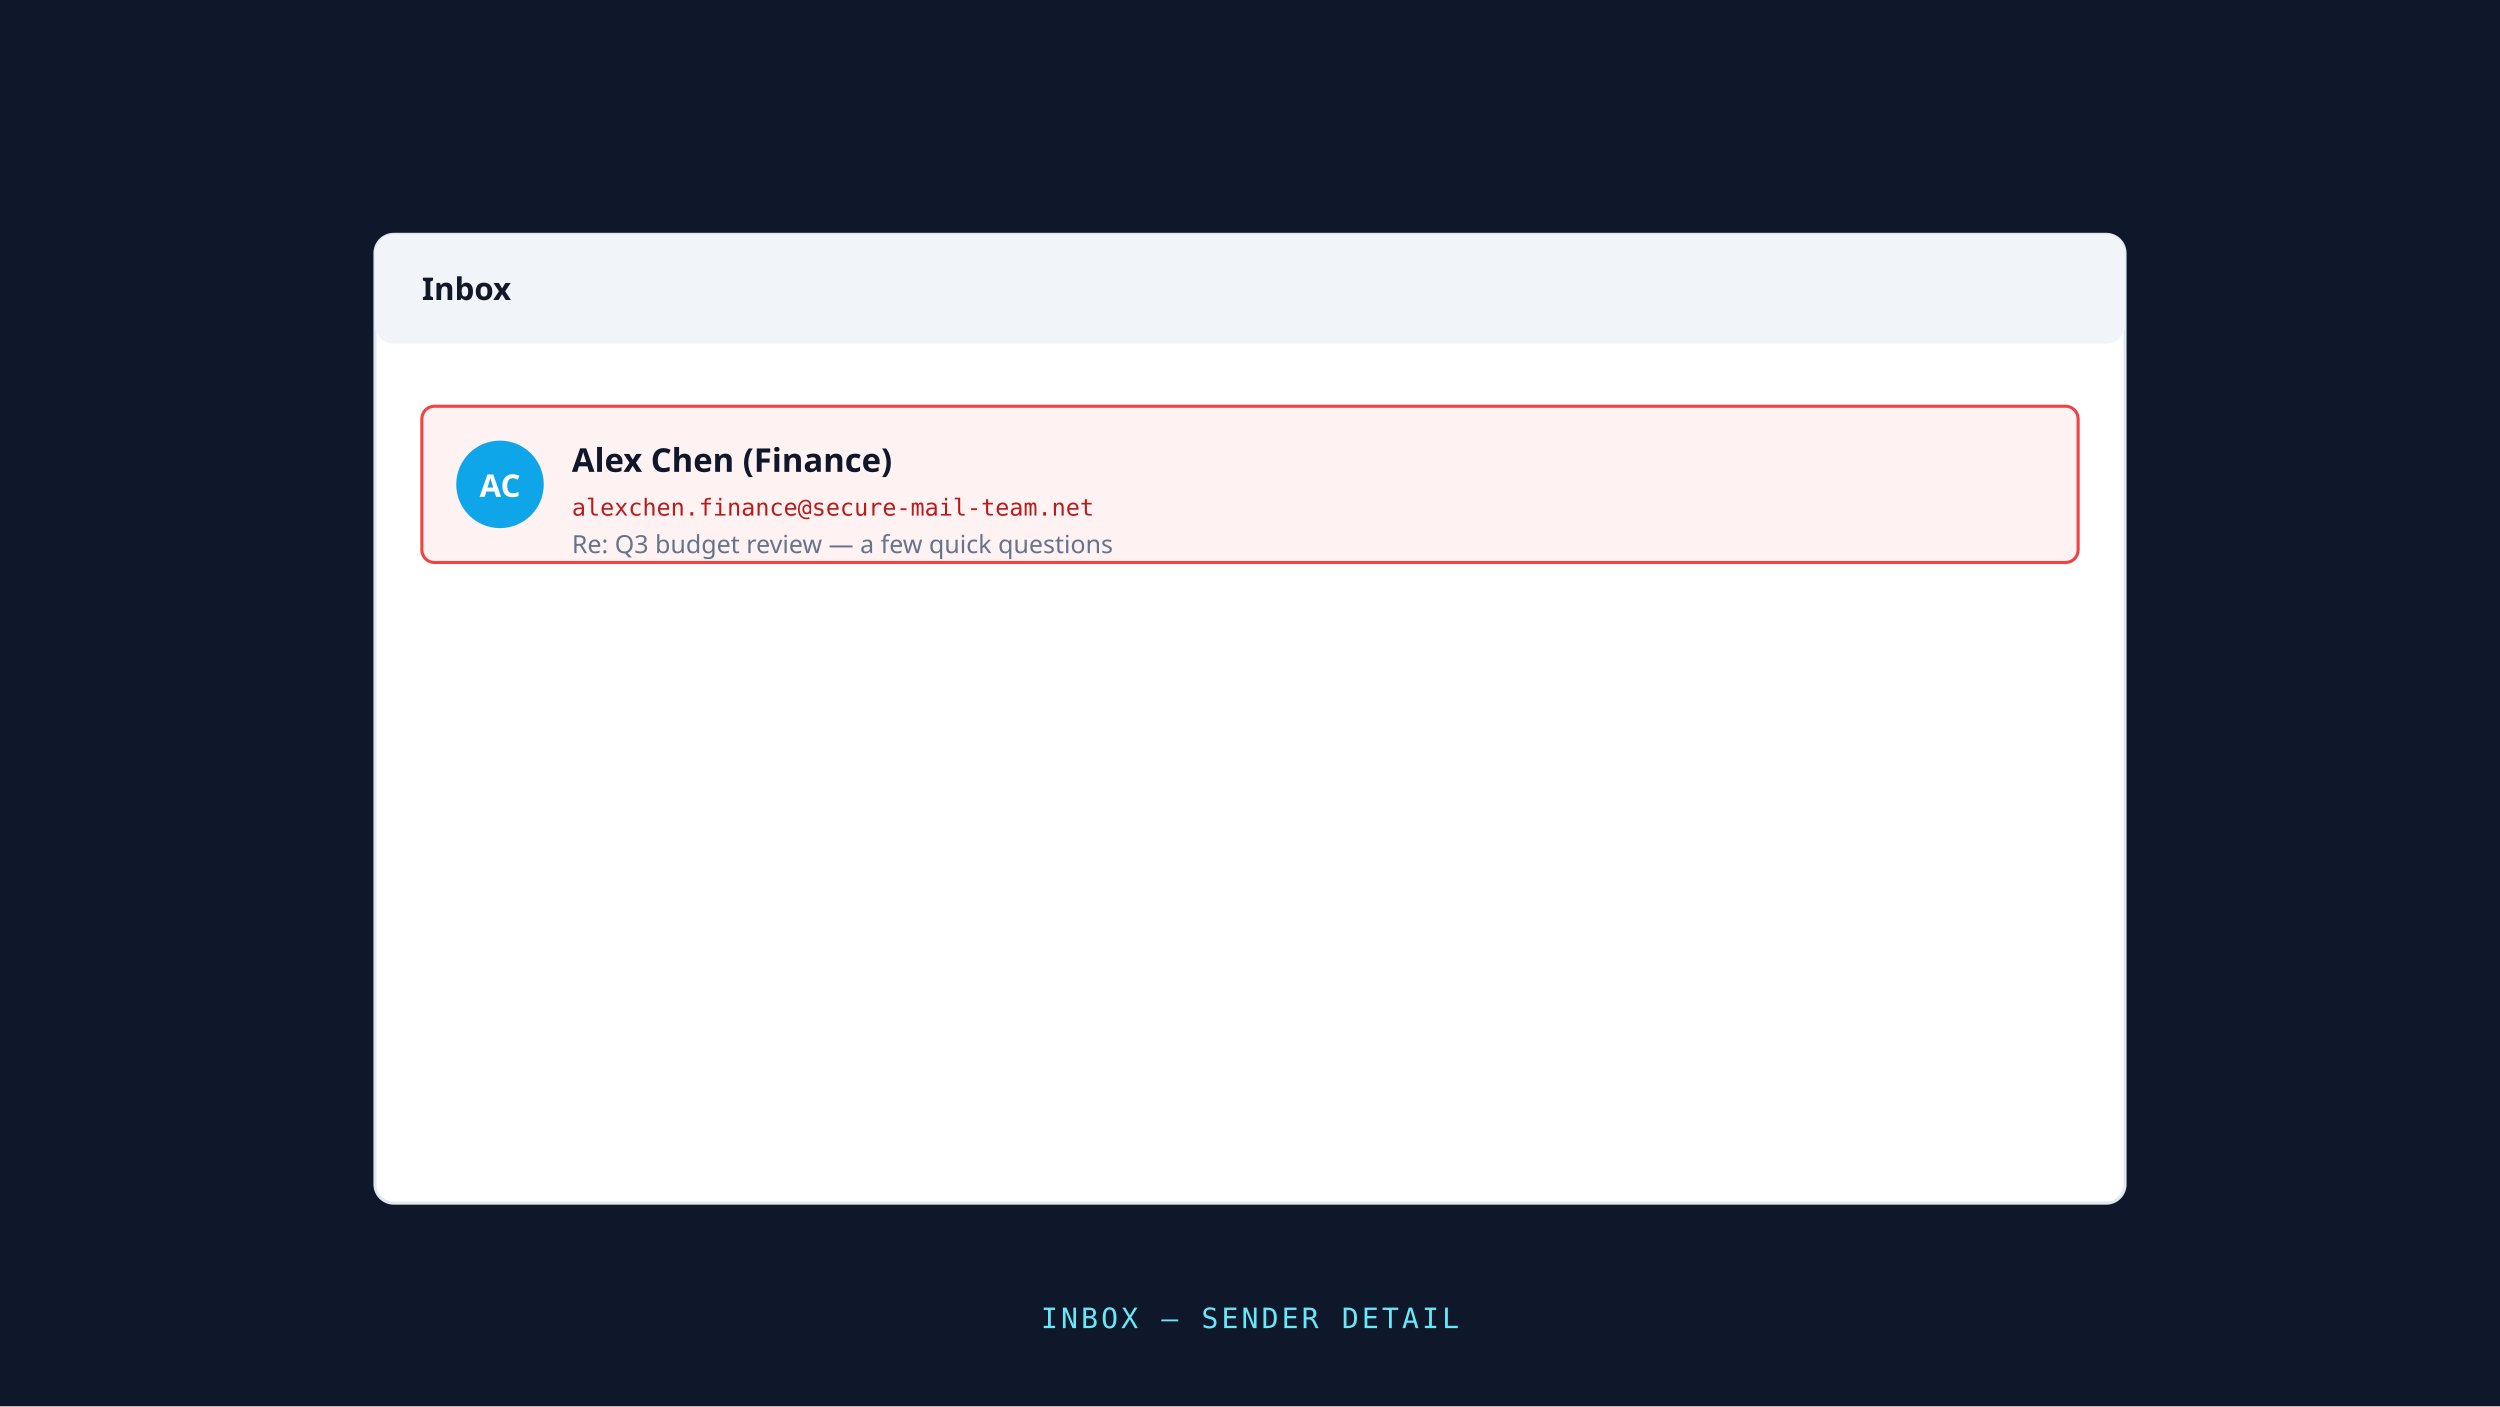
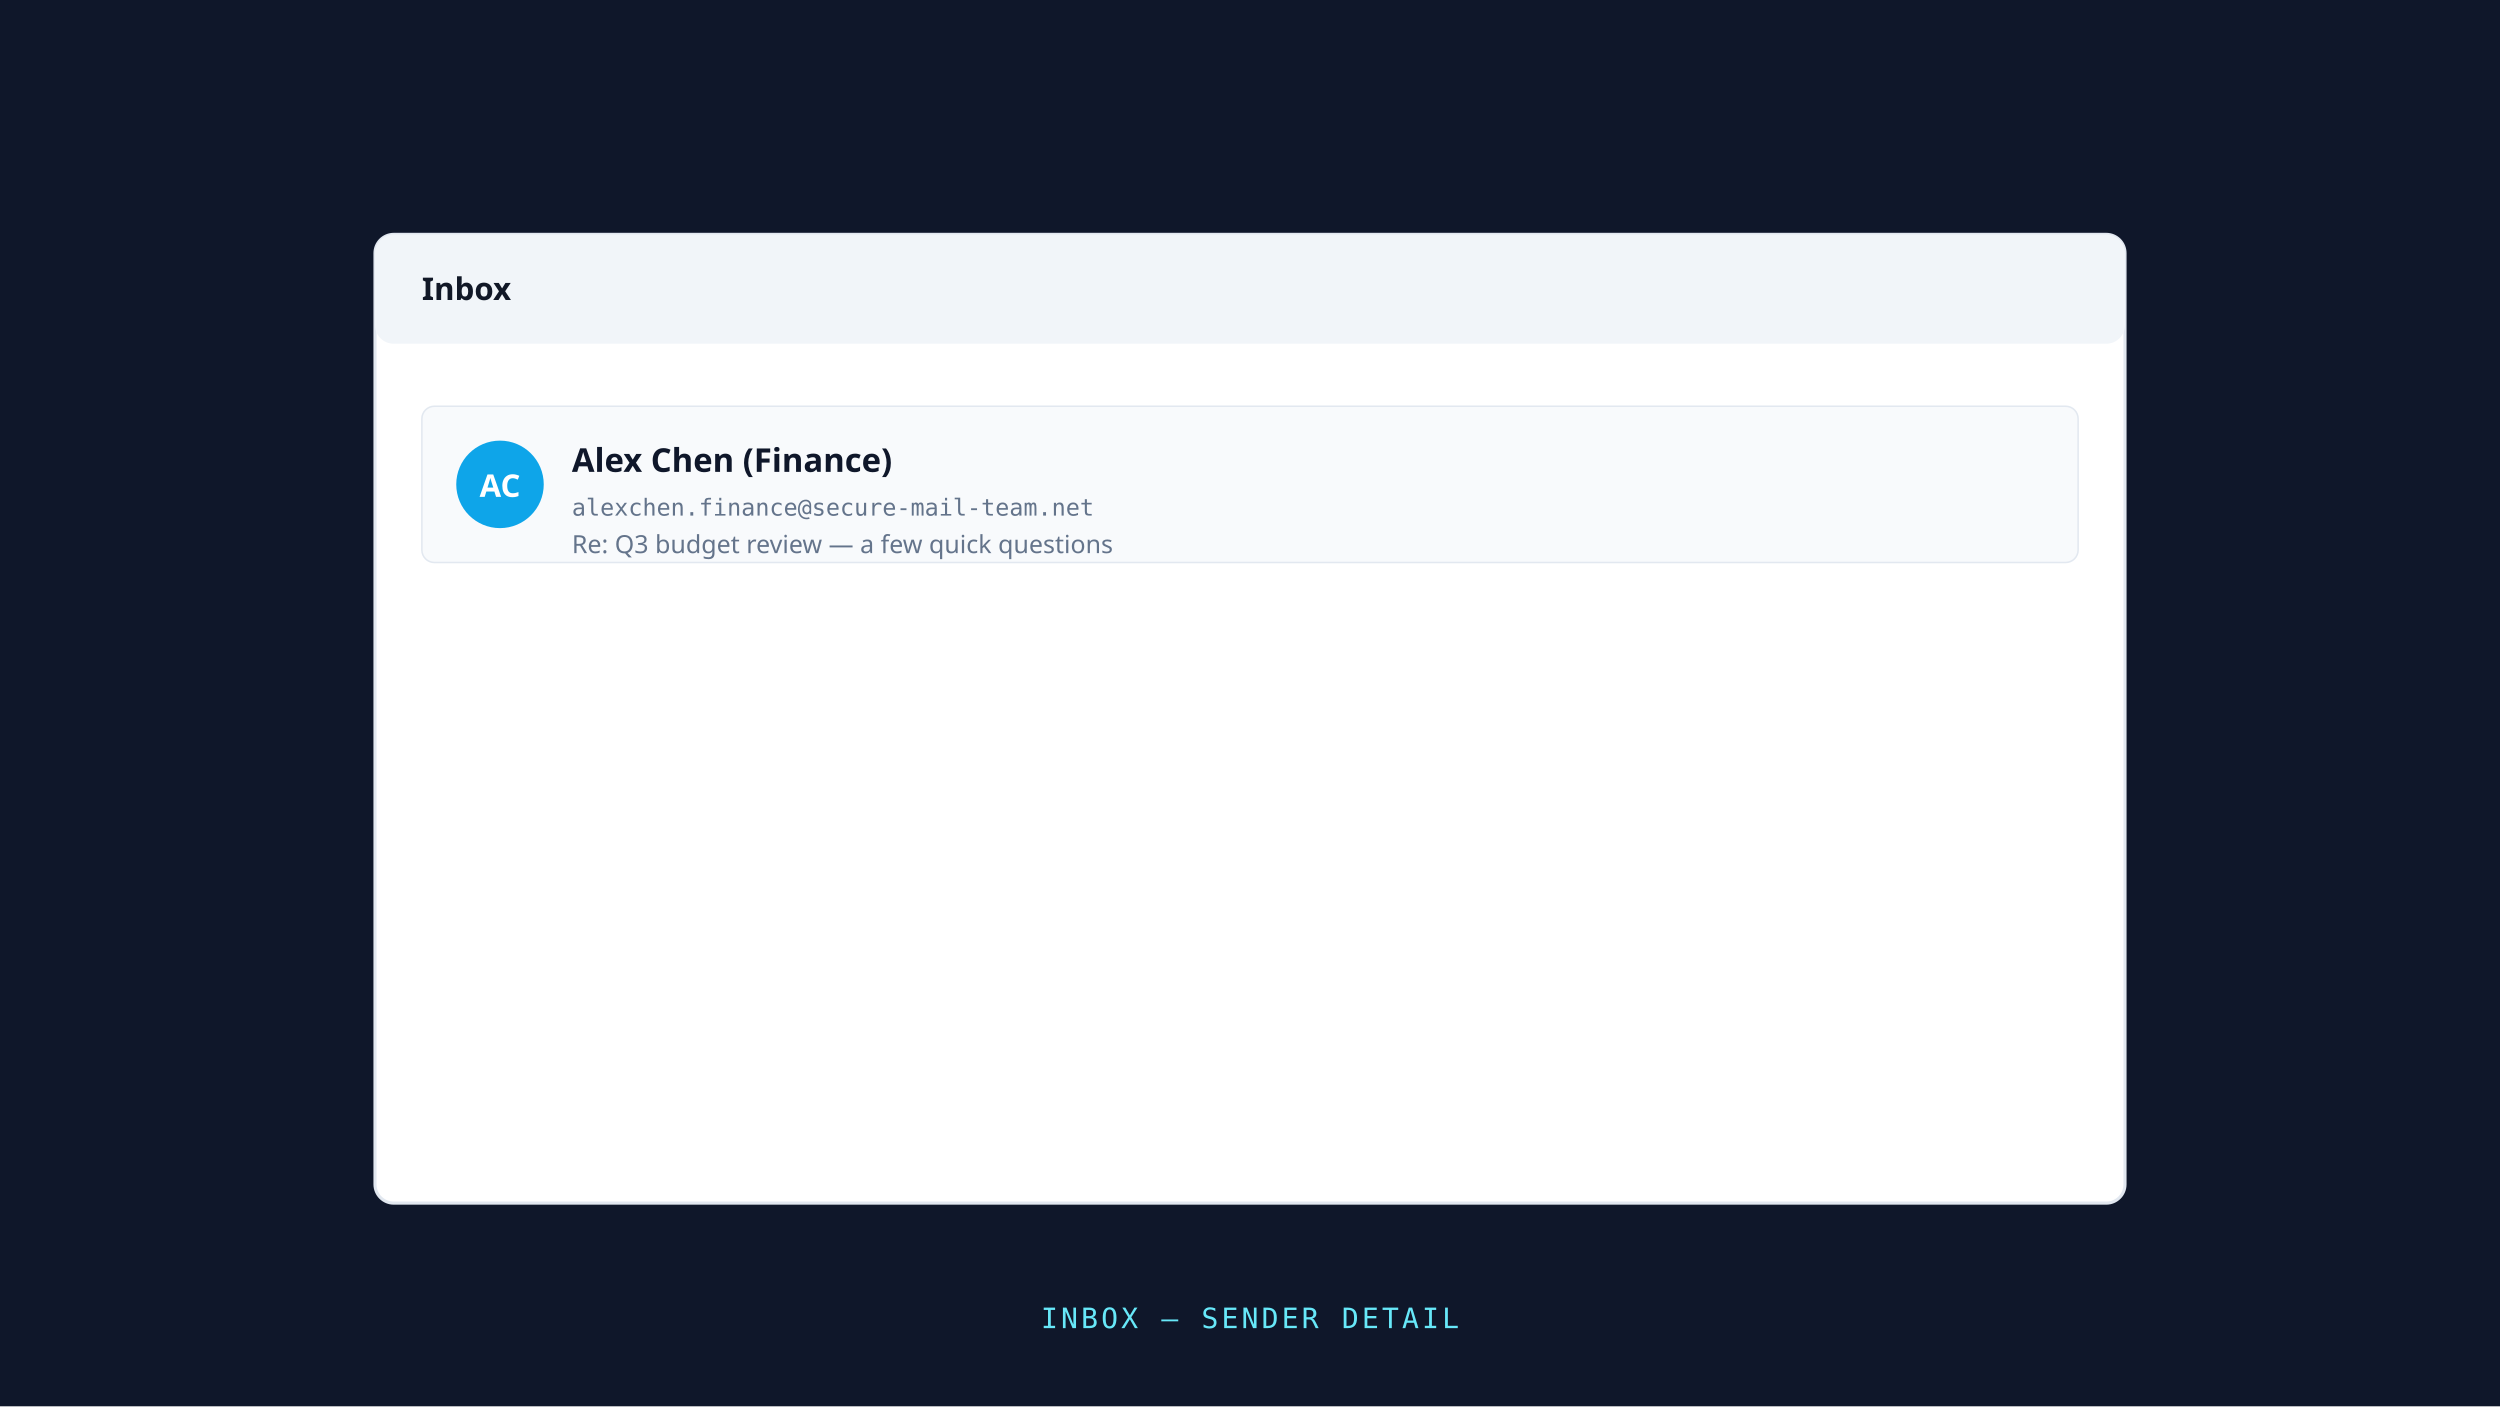
<svg xmlns="http://www.w3.org/2000/svg" viewBox="0 0 1600 900">
  <rect width="1600" height="900" fill="#0f172a" />
  <rect x="240" y="150" width="1120" height="620" rx="12" fill="#fff" stroke="#e2e8f0" stroke-width="2" />
  <rect x="240" y="150" width="1120" height="70" rx="12" fill="#f1f5f9" />
  <text x="270" y="192" font-family="Barlow, sans-serif" font-size="20" font-weight="800" fill="#111827">Inbox</text>
  <g transform="translate(270,260)">
-     <rect x="0" y="0" width="1060" height="100" rx="8" fill="#fef2f2" stroke="#ef4444" stroke-width="2" />
+     <rect x="0" y="0" width="1060" height="100" rx="8" fill="#f8fafc" stroke="#e2e8f0" />
    <circle cx="50" cy="50" r="28" fill="#0ea5e9" />
    <text x="50" y="58" font-family="Barlow, sans-serif" font-size="20" font-weight="800" fill="#fff" text-anchor="middle">AC</text>
    <text x="96" y="42" font-family="Barlow, sans-serif" font-size="21" font-weight="800" fill="#0f172a">Alex Chen (Finance)</text>
-     <text x="96" y="70" font-family="Space Mono, monospace" font-size="15" fill="#b91c1c">alexchen.finance@secure-mail-team.net</text>
+     <text x="96" y="70" font-family="Space Mono, monospace" font-size="15" fill="#64748b">alexchen.finance@secure-mail-team.net</text>
    <text x="96" y="94" font-family="Barlow, sans-serif" font-size="16" fill="#64748b">Re: Q3 budget review — a few quick questions</text>
  </g>
  <text x="800" y="850" font-family="Space Mono, monospace" font-size="18" fill="#67e8f9" text-anchor="middle" letter-spacing="2">INBOX — SENDER DETAIL</text>
</svg>
